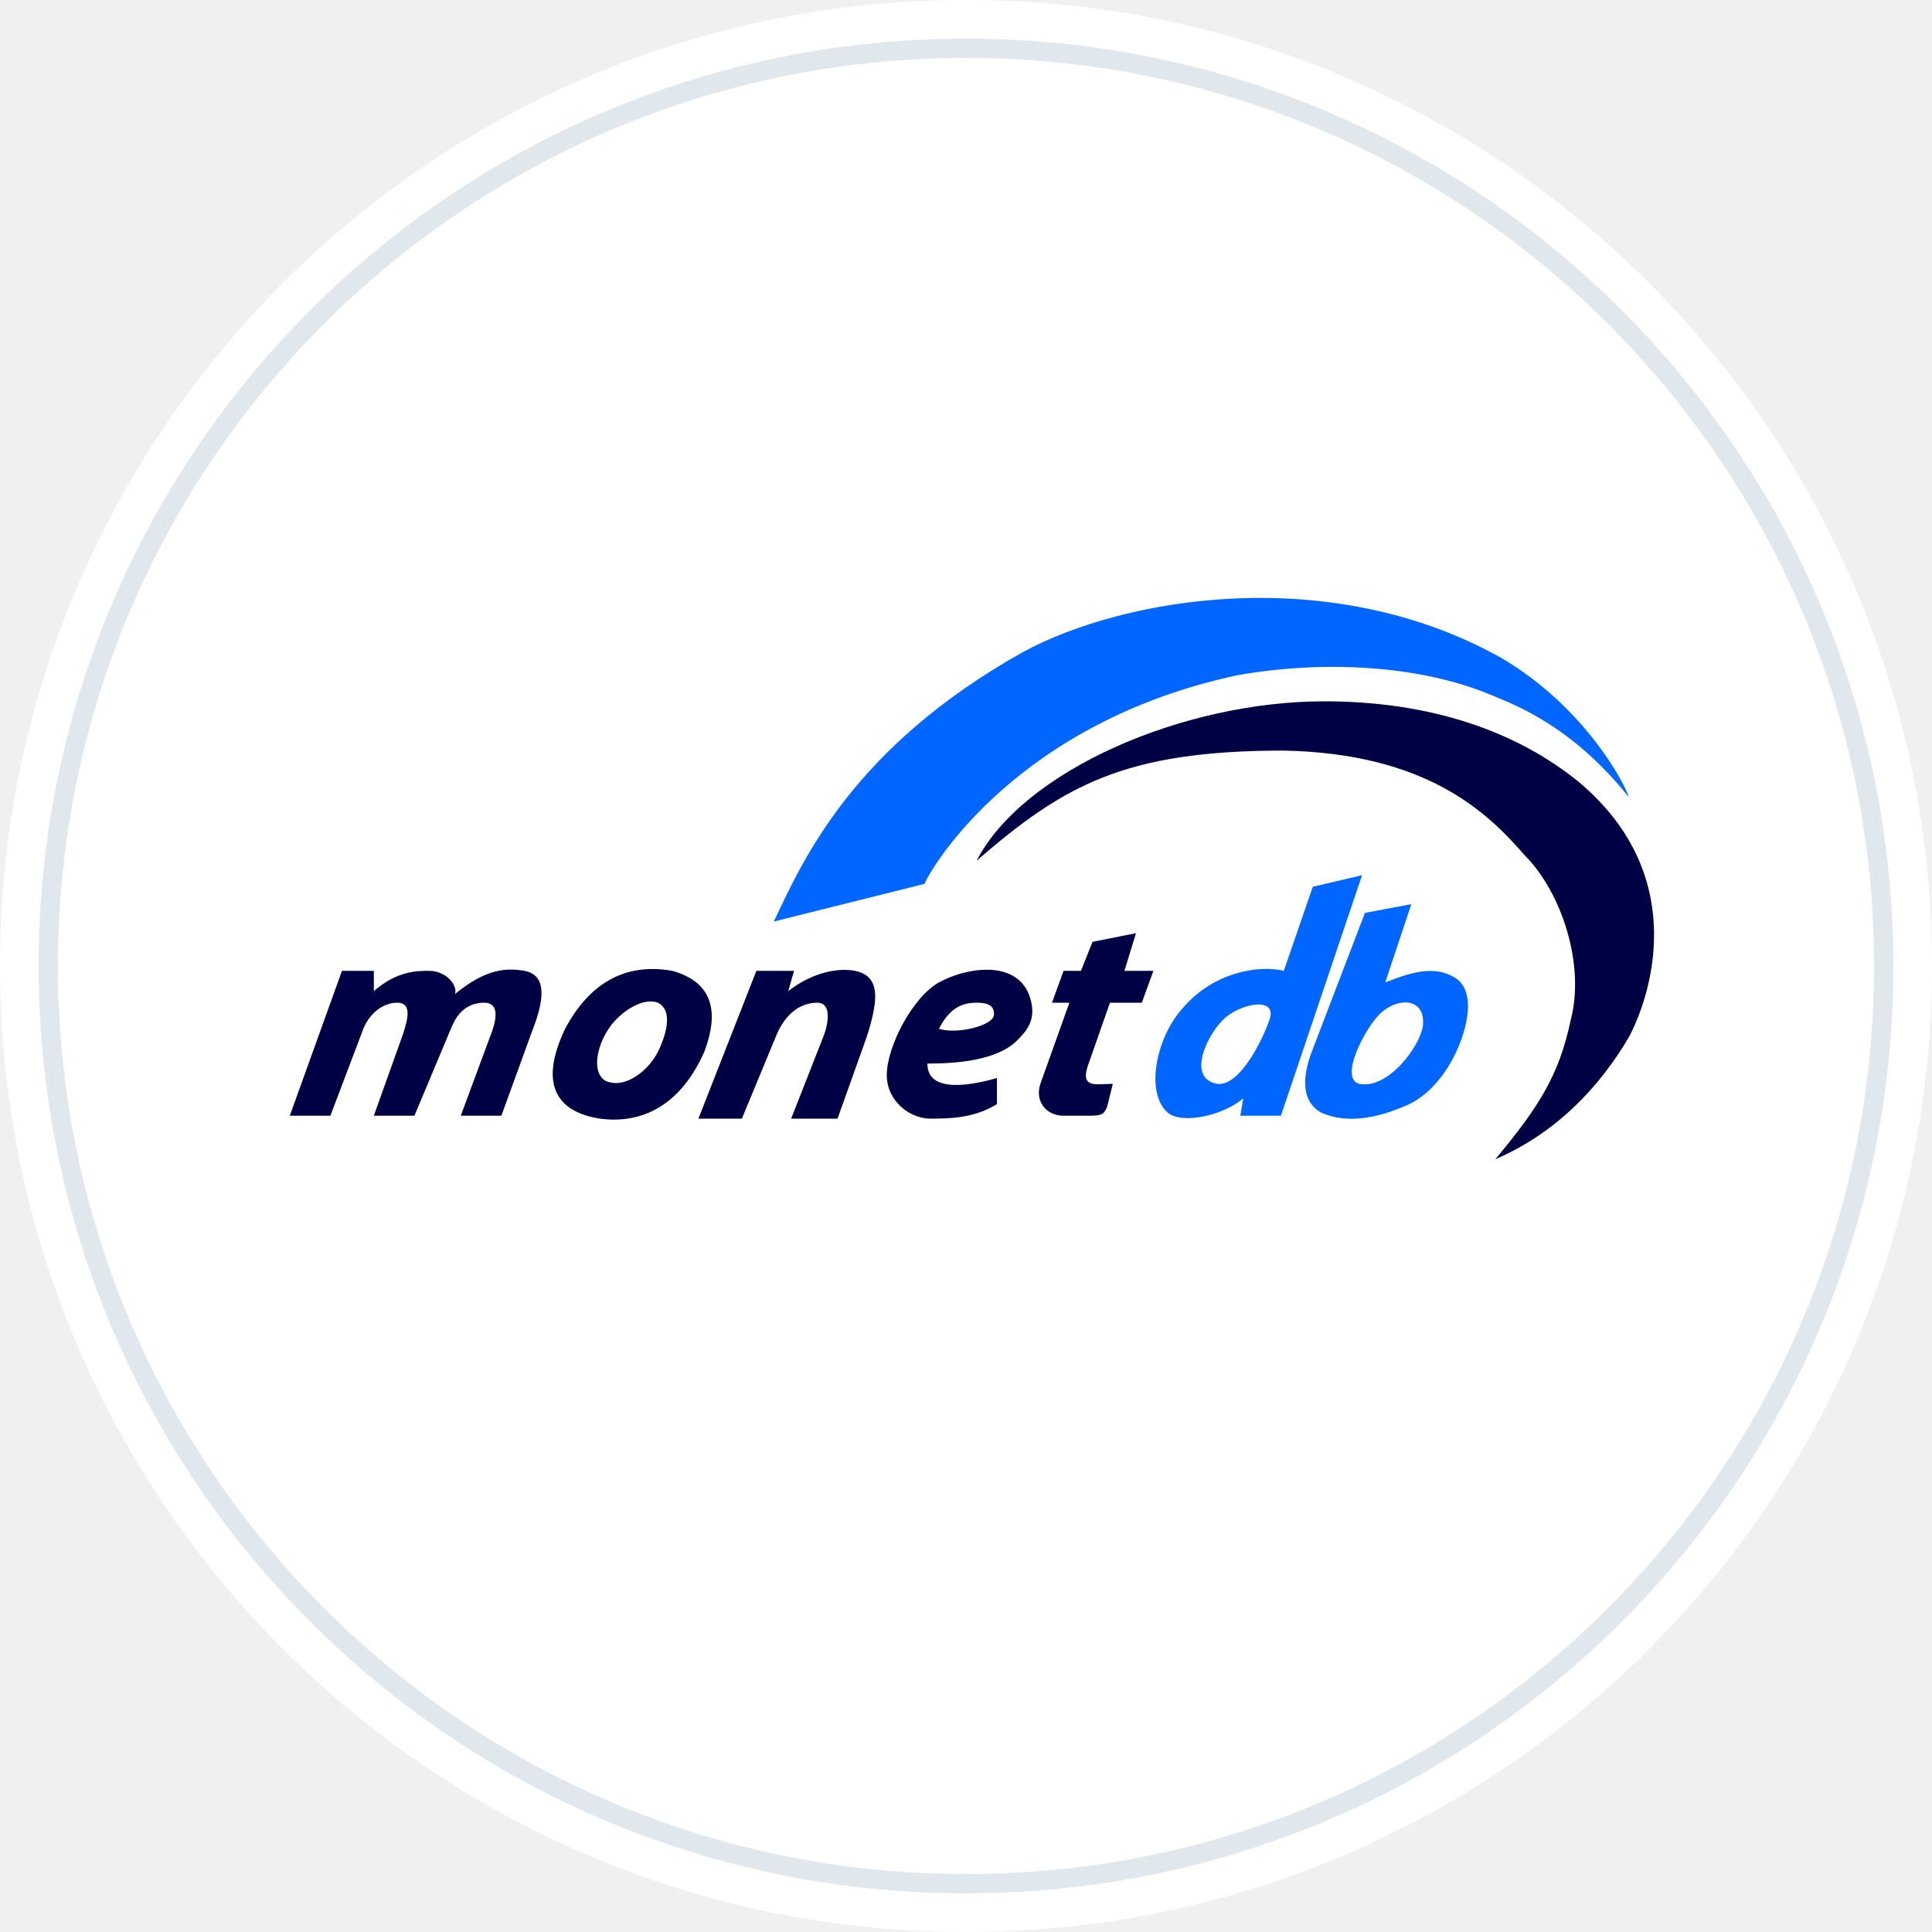
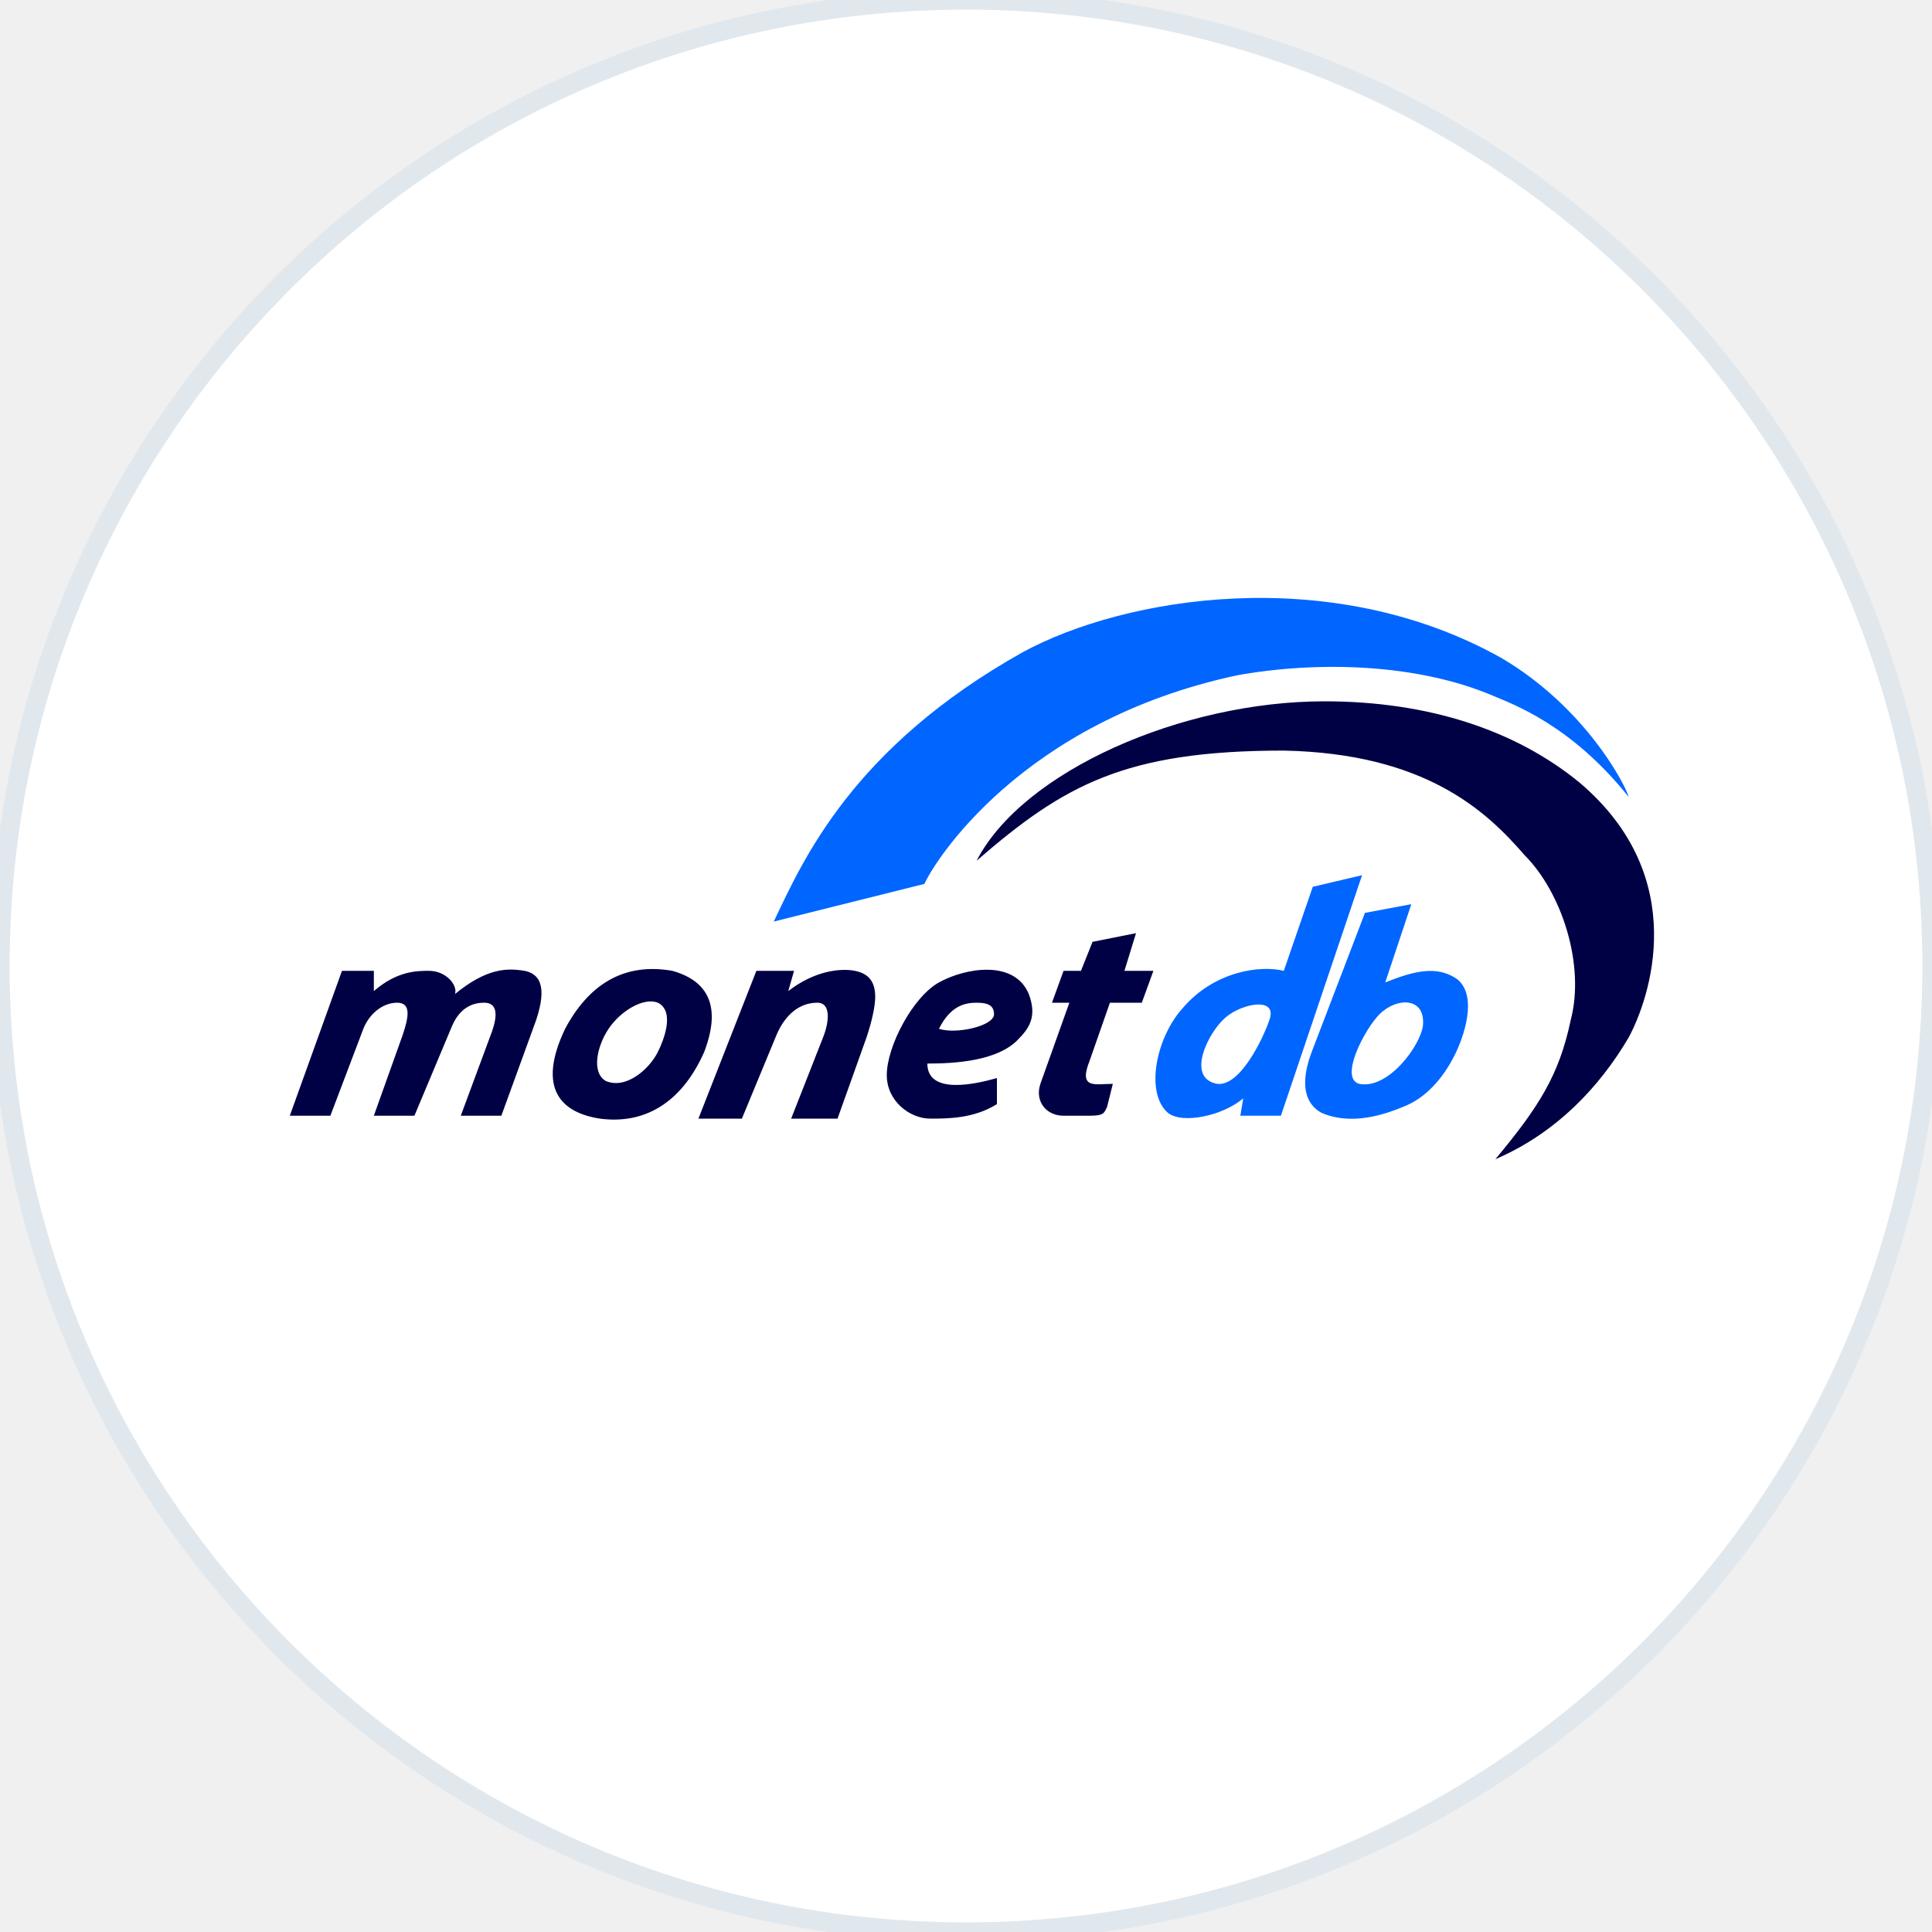
<svg xmlns="http://www.w3.org/2000/svg" viewBox="0 0 200 200">
  <style id="style1117" type="text/css">
        .st0{fill-rule:evenodd;clip-rule:evenodd;fill:#9E2878;}
    </style>
  <circle cx="100" cy="100" r="100" fill="#FFFFFF" />
-   <circle cx="100" cy="100" r="95" fill="none" stroke="#E1E8ED" stroke-width="2" />
+   <circle cx="100" cy="100" r="100" fill="none" stroke="#E1E8ED" stroke-width="2" />
  <g transform="translate(30, 60) scale(0.3)">
    <path d="M357 42C393 42 423 52 445 70 484 103 469 145 462 158 452 175 437 191 416 200 431 182 438 171 442 152 447 133 439 108 426 95 413 80 392 60 343 59 288 59 267 71 237 97 253 66 308 42 357 42ZM18 135H29V142C37 135 44 135 48 135 54 135 58 140 57 143 68 134 75 134 81 135 86 136 89 140 85 152L73 185 59 185 69 158C71 153 73 146 67 146 64 146 59 147 56 154L43 185H29L39 157C41 151 42 146 37 146 32 146 27 150 25 156L14 185H0L18 135ZM161 135 174 135 172 142C181 135 190 134 195 135 200 136 202 139 202 144 202 147 201 152 199 158L189 186H173L184 158C186 153 187 146 182 146 176 146 171 150 168 157L156 186 141 186 161 135ZM255 143C258 151 255 155 251 159 244 166 230 167 220 167 220 178 237 174 244 172V181C236 186 227 186 221 186 214 186 206 180 206 171 206 161 215 144 224 139 233 134 250 131 255 143ZM224 155C230 157 243 154 243 150 243 147 241 146 237 146 233 146 228 147 224 155ZM292 122 288 135 298 135 294 146 283 146 276 166C272 176 278 174 284 174L282 182C281 184 281 185 276 185L267 185C261 185 257 180 259 174L269 146 263 146 267 135 273 135 277 125 292 122ZM132 135C150 140 146 155 143 163 135 181 122 188 107 186 94 184 85 176 95 155 103 140 115 132 132 135ZM110 155C106 161 104 170 109 173 116 176 124 169 127 163 129 159 133 149 127 146 122 144 114 149 110 155Z" fill="#004" />
    <path d="M418 27C447 44 461 71 462 75 442 50 422 43 415 40 389 29 355 28 327 33 252 49 222 98 219 105L167 118C177 97 194 58 253 25 288 6 359-6 418 27ZM370 102 342 185H328L329 179C322 185 308 188 303 184 295 177 299 158 308 148 319 135 335 133 343 135L353 106ZM323 151C317 156 309 172 320 174 328 175 336 158 338 152 341 144 329 146 323 151Z M387 112 378 139C388 135 396 133 403 138 410 144 405 158 402 164 398 172 392 179 384 182 372 187 363 187 356 184 347 179 351 167 353 162L371 115ZM376 150C371 155 362 172 369 174 379 176 390 161 391 154 392 144 382 144 376 150Z" fill="#06f" />
  </g>
</svg>
